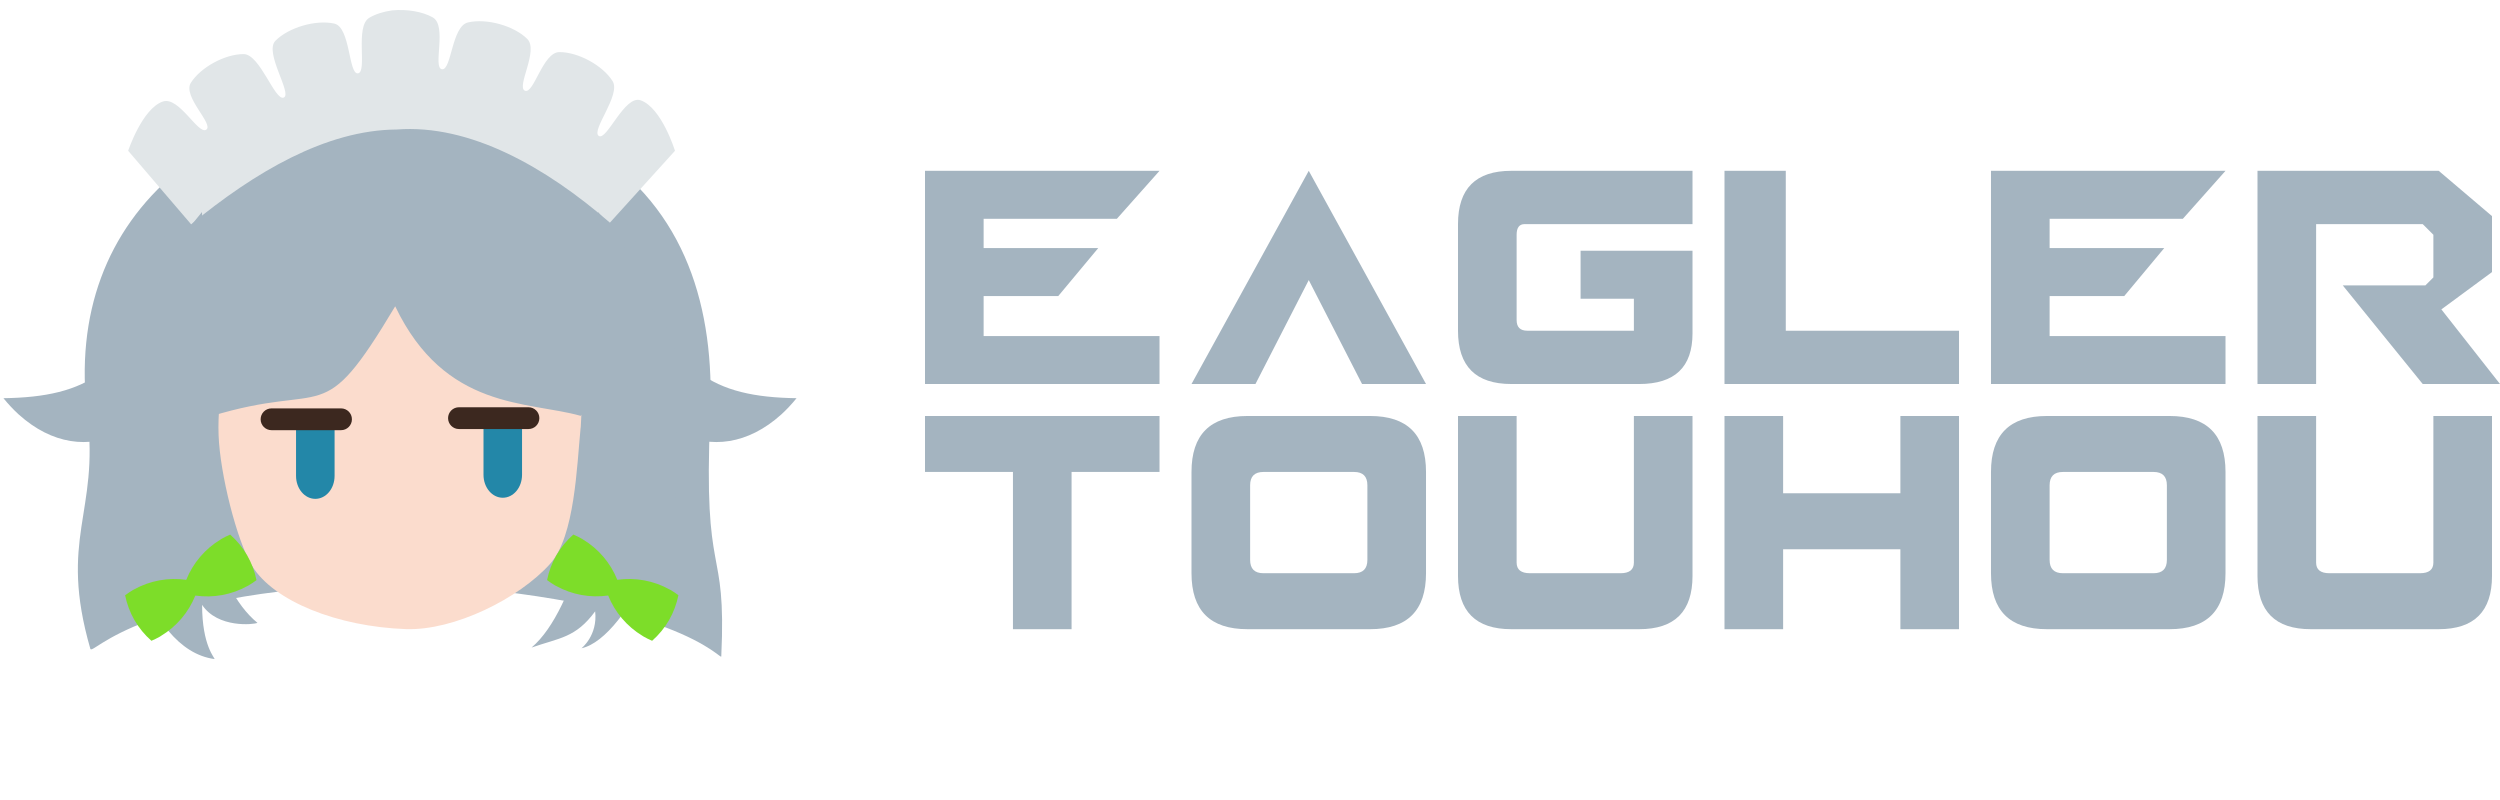
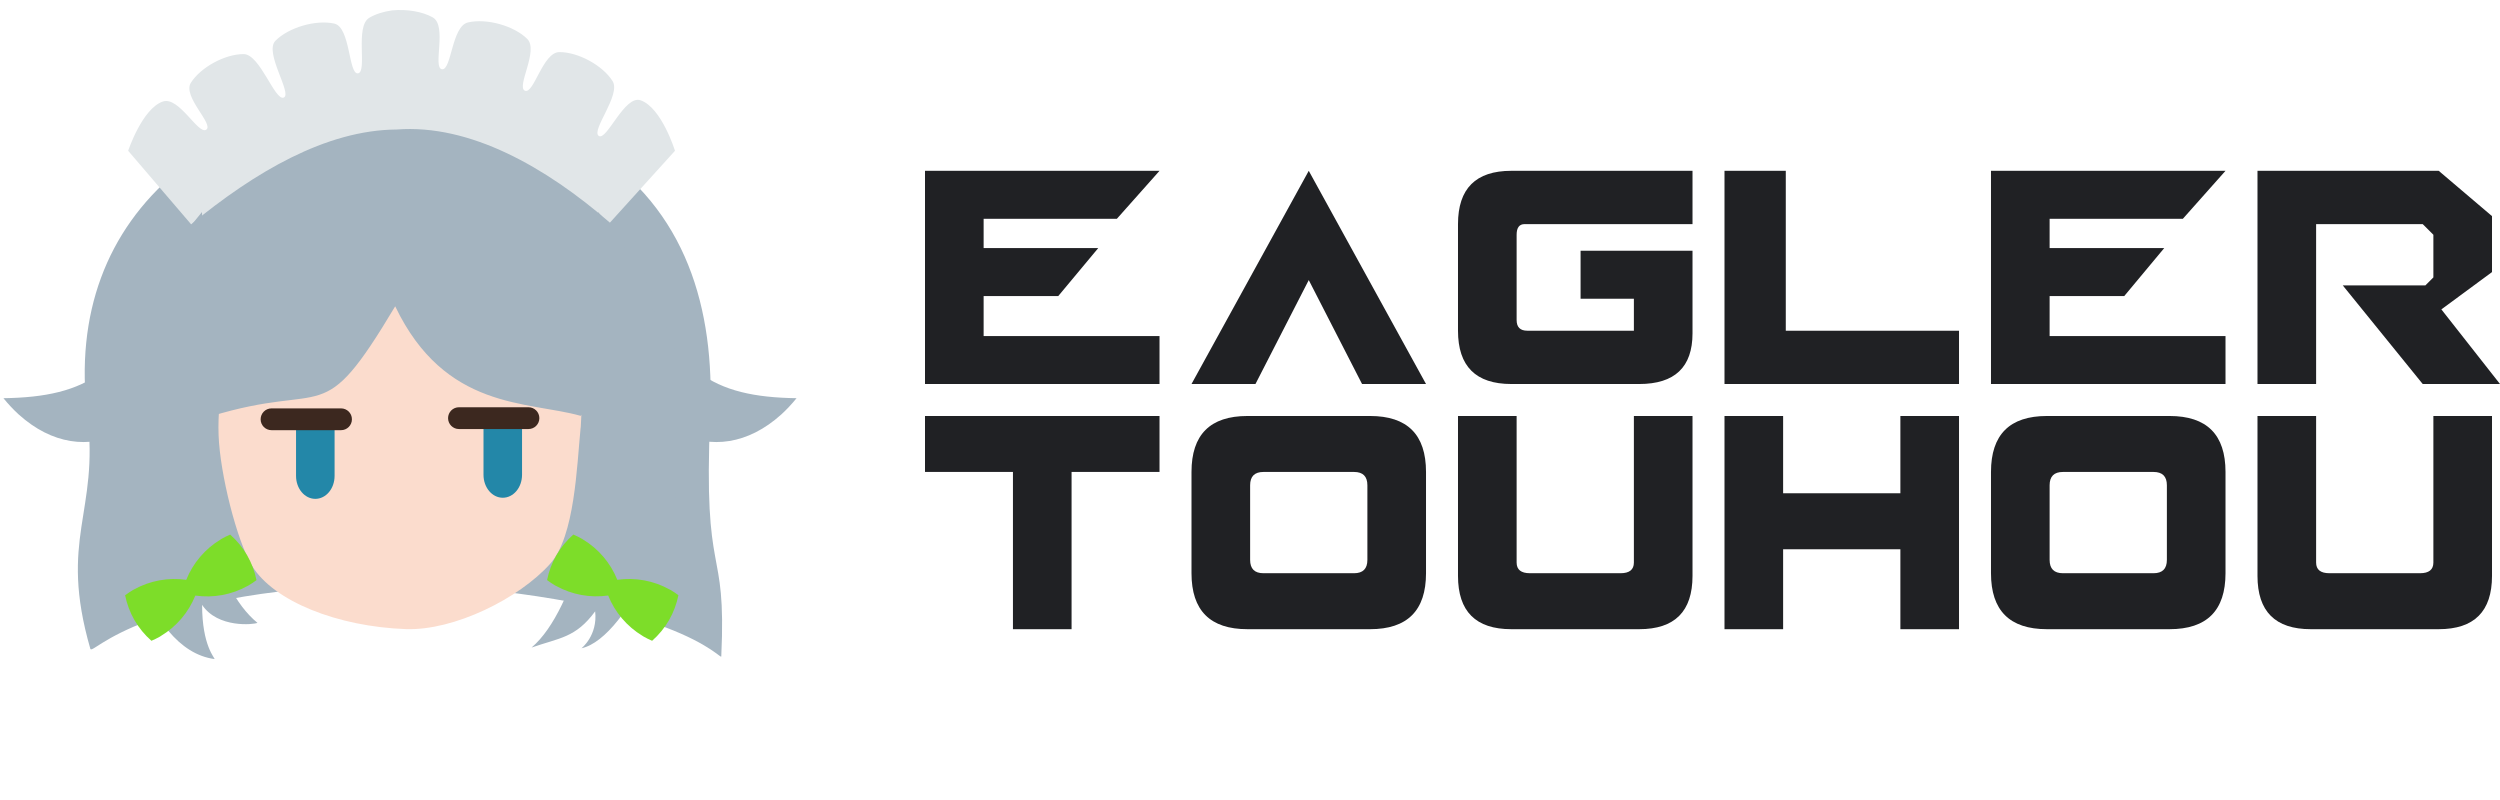
<svg xmlns="http://www.w3.org/2000/svg" xmlns:ns1="http://www.openswatchbook.org/uri/2009/osb" xmlns:xlink="http://www.w3.org/1999/xlink" viewBox="0 0 1000 320" width="1000" height="320" role="img" aria-label="EAGLER TOUHOU">
-   <style>.wordmark{fill:rgb(164 180 192)}@media(prefers-color-scheme:dark){.wordmark{fill:rgb(164 180 192)}}</style>
+   <style>.wordmark{fill:#202124}@media(prefers-color-scheme:dark){.wordmark{fill:#f0f0f2}}</style>
  <defs id="defs851">
    <linearGradient id="linearGradient6530">
      <stop style="stop-color:#71178b;stop-opacity:1" offset="0" id="stop6526" />
      <stop style="stop-color:#955a34;stop-opacity:1" offset="1" id="stop6528" />
    </linearGradient>
    <linearGradient ns1:paint="solid" id="linearGradient7231">
      <stop id="stop7229" offset="0" style="stop-color:#b3b3b3;stop-opacity:1;" />
    </linearGradient>
    <linearGradient gradientUnits="userSpaceOnUse" y2="251.62" x2="235.608" y1="228.803" x1="235.74" id="linearGradient6362" xlink:href="#linearGradient6530" />
    <linearGradient gradientUnits="userSpaceOnUse" y2="255.083" x2="235.264" y1="227.589" x1="235.264" id="linearGradient6364" xlink:href="#linearGradient6530" />
    <linearGradient gradientUnits="userSpaceOnUse" y2="252.929" x2="234.942" y1="231.561" x1="234.942" id="linearGradient6366" xlink:href="#linearGradient6530" />
  </defs>
  <g transform="translate(160 251.6751) scale(2.347303) translate(-80 10.35311)">
    <g transform="translate(0,-155) scale(3.778598,3.778598) translate(-331.0199,-10.49616)">
      <path id="path1250" style="fill:#a4b4c0;fill-opacity:1;stroke-width:1;paint-order:normal" d="m 338.226,49.659 c -1.44,-4.99 0.407,-6.135 -0.133,-10.521 -0.565,-4.585 0.882,-8.329 3.973,-10.938 5.03,-4.25 13.057,-4.72 18.744,-1.095 4.308,2.745 5.579,7.226 5.372,12.034 -0.33,7.704 0.747,5.574 0.499,10.865 -0.01,0.214 -1.944,-2.595 -14.165,-3.296 -12.102,0.192 -14.188,3.307 -14.291,2.952 z" />
      <path data-face="" id="path1252" style="fill:#fbdccd;fill-opacity:1;stroke-width:1;paint-order:normal" d="m 360.338,39.685 c -0.171,1.723 -0.259,4.895 -1.369,6.137 -1.402,1.57 -4.338,3.03 -6.519,2.951 -3.063,-0.111 -5.966,-1.25 -6.942,-2.869 -0.674,-1.119 -1.436,-4.133 -1.498,-5.885 -0.066,-1.867 0.414,-3.805 0.885,-5.053 0.912,-2.416 4.234,-4.931 7.892,-4.873 3.657,0.056 5.732,1.932 6.632,3.946 0.959,1.664 1.038,4.003 0.924,5.642 z" />
      <path id="path1268" d="m 352.195,26.762 c -6.862,0.004 -12.505,5.411 -12.8,12.267 6e-5,4.9e-4 -6e-5,9.2e-4 0,0.002 -0.281,4.616 1.252,10.669 4.432,11.093 0.031,-0.041 -0.561,-0.582 -0.56,-2.444 0.705,1.062 2.34,0.889 2.496,0.811 -2.008,-1.647 -2.687,-5.827 -2.689,-8.909 -2.4e-4,-5.037 4.083,-9.12 9.12,-9.12 5.037,2e-5 9.12,4.083 9.12,9.12 -0.004,2.679 -1.143,8.293 -3.189,10.023 1.263,-0.442 1.988,-0.434 2.868,-1.633 0.122,1.092 -0.618,1.666 -0.618,1.666 2.145,-0.471 4.794,-6.486 4.639,-10.056 6e-5,-7.08 -5.739,-12.82 -12.82,-12.82 z" style="fill:#a4b4c0;fill-opacity:1;stroke:none;stroke-width:1.323;stroke-linecap:round;stroke-linejoin:miter;stroke-miterlimit:4;stroke-dasharray:none;stroke-opacity:1;paint-order:stroke fill markers" />
      <path id="path1398" d="m 360.39,44.697 a 3.762,3.762 0 0 0 -0.382,-0.188 3.762,3.762 0 0 0 -0.762,0.929 3.762,3.762 0 0 0 -0.422,1.124 3.762,3.762 0 0 0 0.353,0.237 3.762,3.762 0 0 0 0.053,0.027 3.762,3.762 0 0 0 2.35,0.432 3.762,3.762 0 0 0 1.552,1.822 3.762,3.762 0 0 0 0.049,0.031 3.762,3.762 0 0 0 0.381,0.189 3.762,3.762 0 0 0 0.763,-0.93 3.762,3.762 0 0 0 0.423,-1.127 3.762,3.762 0 0 0 -0.353,-0.234 3.762,3.762 0 0 0 -0.053,-0.027 3.762,3.762 0 0 0 -2.35,-0.432 3.762,3.762 0 0 0 -1.552,-1.822 3.762,3.762 0 0 0 -0.049,-0.031 z" style="opacity:1;fill:#7ddd29;fill-opacity:1;fill-rule:nonzero;stroke:none;stroke-width:0.794;stroke-linecap:square;stroke-linejoin:miter;stroke-miterlimit:4;stroke-dasharray:none;stroke-opacity:1;paint-order:stroke fill markers" />
      <path style="opacity:1;fill:#7ddd29;fill-opacity:1;fill-rule:nonzero;stroke:none;stroke-width:0.794;stroke-linecap:square;stroke-linejoin:miter;stroke-miterlimit:4;stroke-dasharray:none;stroke-opacity:1;paint-order:stroke fill markers" d="m 340.148,47.011 a 3.762,3.762 0 0 0 -0.354,0.237 3.762,3.762 0 0 0 0.424,1.124 3.762,3.762 0 0 0 0.763,0.928 3.762,3.762 0 0 0 0.381,-0.187 3.762,3.762 0 0 0 0.05,-0.033 3.762,3.762 0 0 0 1.549,-1.819 3.762,3.762 0 0 0 2.354,-0.433 3.762,3.762 0 0 0 0.051,-0.027 3.762,3.762 0 0 0 0.354,-0.236 3.762,3.762 0 0 0 -0.424,-1.125 3.762,3.762 0 0 0 -0.764,-0.93 3.762,3.762 0 0 0 -0.38,0.189 3.762,3.762 0 0 0 -0.051,0.033 3.762,3.762 0 0 0 -1.549,1.819 3.762,3.762 0 0 0 -2.354,0.433 3.762,3.762 0 0 0 -0.051,0.027 z" id="path1400" />
      <path d="m 343.644,39.182 c -6.739,-1.956 -3.345,-7.55 1.375,-11.891 3.646,-3.694 9.466,-4.106 13.587,-0.952 4.647,3.556 6.821,8.192 1.732,12.816 -2.385,-0.674 -6.114,-0.241 -8.363,-4.94 -3.385,5.671 -2.969,3.32 -8.331,4.966 z" style="fill:#a4b4c0;fill-opacity:1;stroke-width:1;paint-order:normal" id="path2409" />
      <path style="opacity:1;fill:#e1e6e8;fill-opacity:1;fill-rule:nonzero;stroke:none;stroke-width:2.647;stroke-linecap:round;stroke-linejoin:round;stroke-miterlimit:4;stroke-dasharray:none;stroke-opacity:1;paint-order:normal" d="m 339.933,27.202 c 0.947,1.106 1.893,2.211 2.84,3.317 2.86,-2.347 6.075,-4.256 9.272,-4.277 3.298,-0.253 6.728,1.696 9.613,4.201 l 2.935,-3.241 c 0,0 -0.596,-1.935 -1.544,-2.276 -0.732,-0.264 -1.533,1.851 -1.894,1.604 -0.36,-0.247 1.017,-1.849 0.623,-2.473 -0.446,-0.707 -1.551,-1.309 -2.4,-1.306 -0.747,0.003 -1.149,1.909 -1.552,1.741 -0.403,-0.168 0.633,-1.812 0.105,-2.335 -0.601,-0.596 -1.837,-0.941 -2.677,-0.743 -0.735,0.174 -0.736,2.172 -1.17,2.11 -0.434,-0.062 0.251,-1.963 -0.417,-2.339 -0.464,-0.261 -1.159,-0.379 -1.828,-0.316 -0.396,0.055 -0.759,0.171 -1.033,0.335 -0.659,0.392 -0.073,2.435 -0.507,2.505 -0.433,0.07 -0.336,-2.083 -1.071,-2.244 -0.839,-0.185 -2.065,0.177 -2.655,0.776 -0.52,0.528 0.776,2.389 0.376,2.56 -0.401,0.17 -1.067,-1.958 -1.809,-1.96 -0.842,-0.002 -1.936,0.594 -2.379,1.292 -0.392,0.618 1.053,1.875 0.692,2.117 -0.361,0.242 -1.228,-1.519 -1.956,-1.27 -0.934,0.319 -1.565,2.223 -1.565,2.223 z" id="rect1420" />
      <g transform="translate(331.8925,52.78974)" id="g1264">
        <path id="path1256" d="m 15.611,-13.227 0,2.301 c 0,0.573 0.388,1.035 0.869,1.035 0.482,0 0.869,-0.461 0.869,-1.035 l 0,-2.301 z" style="fill:#2387a8;fill-opacity:1;stroke-width:1;paint-order:normal" />
        <rect ry="0.491" y="-13.971" x="14.014" height="0.983" width="4.117" id="rect1258" style="opacity:1;fill:#3c281f;fill-opacity:1;fill-rule:nonzero;stroke:none;stroke-width:1.588;stroke-linecap:round;stroke-linejoin:bevel;stroke-miterlimit:4;stroke-dasharray:none;stroke-opacity:1;paint-order:normal" />
        <path style="fill:#2387a8;fill-opacity:1;stroke-width:1;paint-order:normal" d="m 24.065,-13.277 0,2.301 c 0,0.573 0.388,1.035 0.869,1.035 0.482,0 0.869,-0.461 0.869,-1.035 l 0,-2.301 z" id="path1260" />
        <rect style="opacity:1;fill:#3c281f;fill-opacity:1;fill-rule:nonzero;stroke:none;stroke-width:1.588;stroke-linecap:round;stroke-linejoin:bevel;stroke-miterlimit:4;stroke-dasharray:none;stroke-opacity:1;paint-order:normal" id="rect1262" width="4.117" height="0.983" x="22.467" y="-14.022" ry="0.491" />
      </g>
      <g id="g2321" transform="translate(82.11411,-42.13123)">
        <path style="opacity:1;fill:#a4b4c0;fill-opacity:1;fill-rule:nonzero;stroke:none;stroke-width:2.646;stroke-linecap:round;stroke-linejoin:round;stroke-miterlimit:4;stroke-dasharray:none;stroke-opacity:1;paint-order:normal" d="m 252.886,81.228 c 2.999,2.696 6.686,0.852 8.235,-4.119 0.345,-1.107 0.024,-5.012 0.024,-5.012 0,0 -1.624,1.954 -1.853,2.691 -1.407,4.504 -3.326,5.649 -7.099,5.703 0.221,0.271 0.452,0.517 0.692,0.737 z" id="path2290" />
        <path id="path2292" d="m 287.269,81.228 c -2.999,2.696 -6.686,0.852 -8.235,-4.119 -0.345,-1.107 -0.024,-5.012 -0.024,-5.012 0,0 1.624,1.954 1.853,2.691 1.407,4.504 3.326,5.649 7.099,5.703 -0.221,0.271 -0.452,0.517 -0.692,0.737 z" style="opacity:1;fill:#a4b4c0;fill-opacity:1;fill-rule:nonzero;stroke:none;stroke-width:2.646;stroke-linecap:round;stroke-linejoin:round;stroke-miterlimit:4;stroke-dasharray:none;stroke-opacity:1;paint-order:normal" />
      </g>
    </g>
  </g>
  <svg class="wordmark" x="370" y="68.325" width="630" height="183.35" viewBox="0 0 591 172">
    <g transform="translate(0 0)">
      <path fill-rule="evenodd" transform="translate(0 0)" d="M0 0H88L72 18H22V29H65L50 47H22V62H88V80H0Z" />
      <path fill-rule="evenodd" transform="translate(100 0)" d="M0 80L44 0L88 80H64L44 41L24 80Z" />
      <path fill-rule="evenodd" transform="translate(200 0)" d="M20 0H88V20H25Q22 20 22 24V56Q22 60 26 60H66V48H46V30H88V61Q88 80 68 80H20Q0 80 0 60V20Q0 0 20 0Z" />
      <path fill-rule="evenodd" transform="translate(300 0)" d="M0 0H23V60H88V80H0Z" />
      <path fill-rule="evenodd" transform="translate(400 0)" d="M0 0H88L72 18H22V29H65L50 47H22V62H88V80H0Z" />
      <path fill-rule="evenodd" transform="translate(500 0)" d="M0 0H68L88 17V38L69 52L91 80H62L32 43H63L66 40V24L62 20H22V80H0Z" />
    </g>
    <g transform="translate(0 92)">
      <path fill-rule="evenodd" transform="translate(0 0)" d="M0 0H88V21H55V80H33V21H0Z" />
      <path fill-rule="evenodd" transform="translate(100 0)" d="M21 0H67Q88 0 88 21V59Q88 80 67 80H21Q0 80 0 59V21Q0 0 21 0ZM27 21Q22 21 22 26V54Q22 59 27 59H61Q66 59 66 54V26Q66 21 61 21Z" />
      <path fill-rule="evenodd" transform="translate(200 0)" d="M0 0H22V55Q22 59 27 59H61Q66 59 66 55V0H88V60Q88 80 68 80H20Q0 80 0 60Z" />
      <path fill-rule="evenodd" transform="translate(300 0)" d="M0 0H22V29H66V0H88V80H66V50H22V80H0Z" />
      <path fill-rule="evenodd" transform="translate(400 0)" d="M21 0H67Q88 0 88 21V59Q88 80 67 80H21Q0 80 0 59V21Q0 0 21 0ZM27 21Q22 21 22 26V54Q22 59 27 59H61Q66 59 66 54V26Q66 21 61 21Z" />
      <path fill-rule="evenodd" transform="translate(500 0)" d="M0 0H22V55Q22 59 27 59H61Q66 59 66 55V0H88V60Q88 80 68 80H20Q0 80 0 60Z" />
    </g>
  </svg>
</svg>
